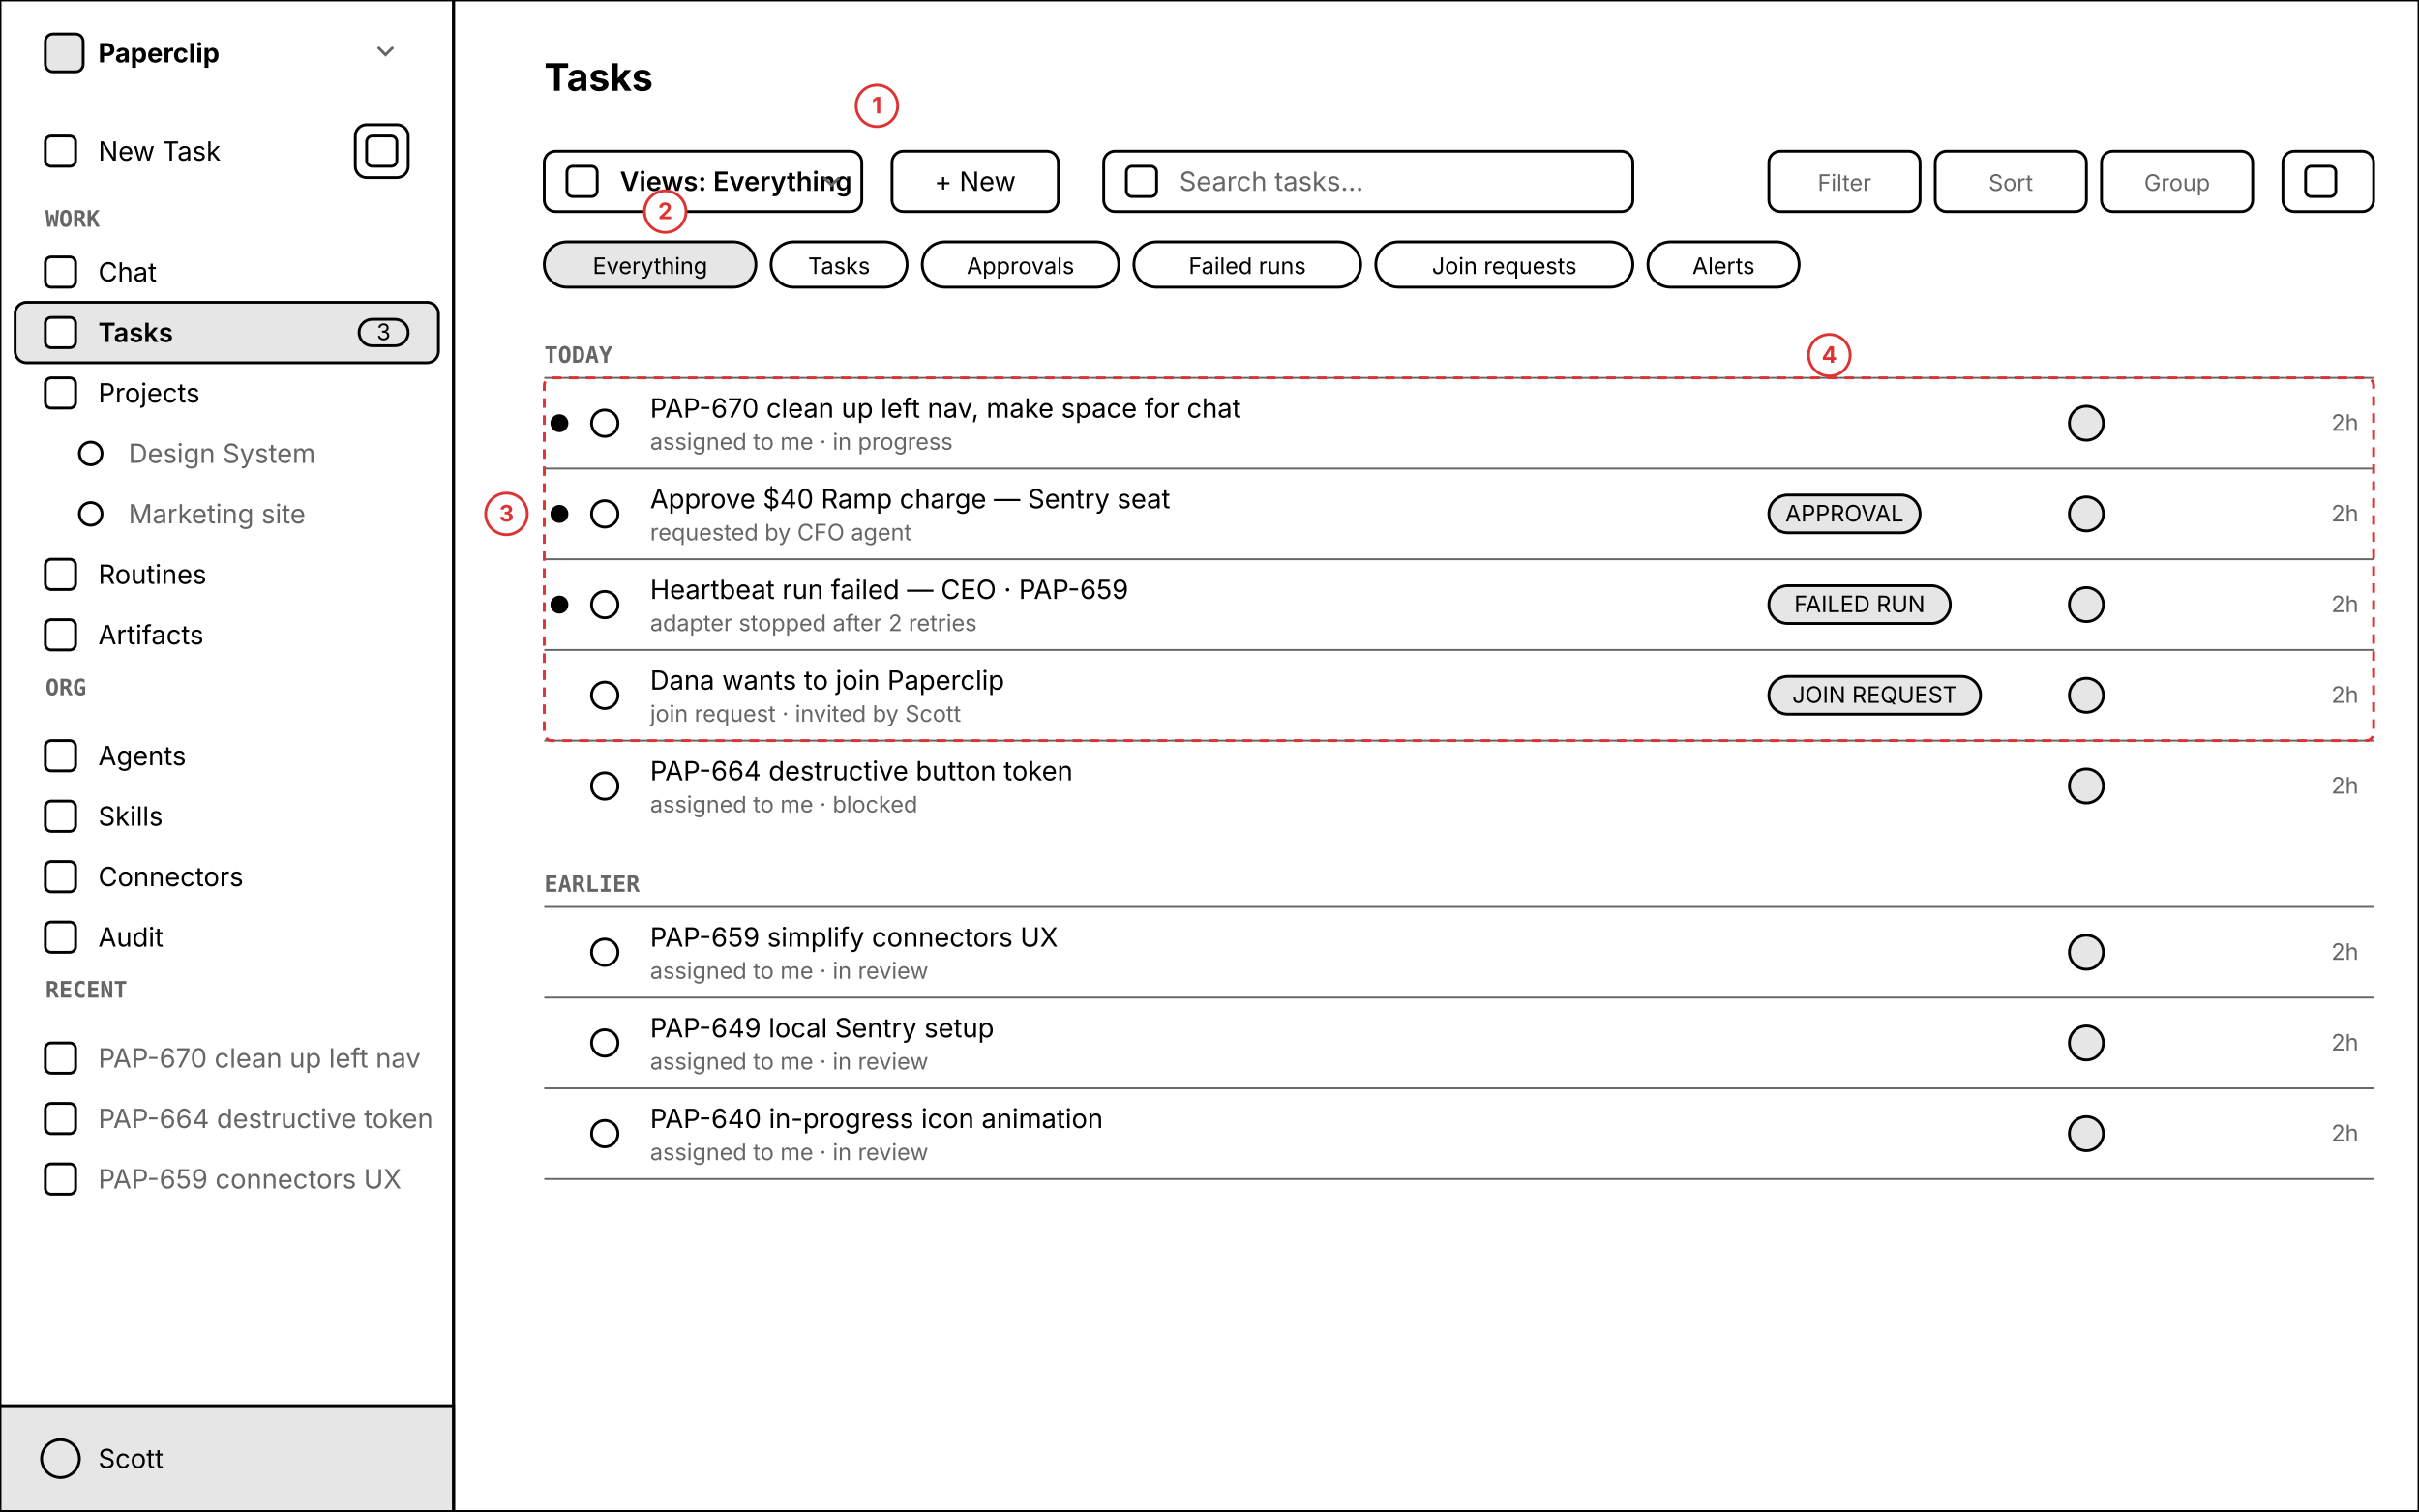
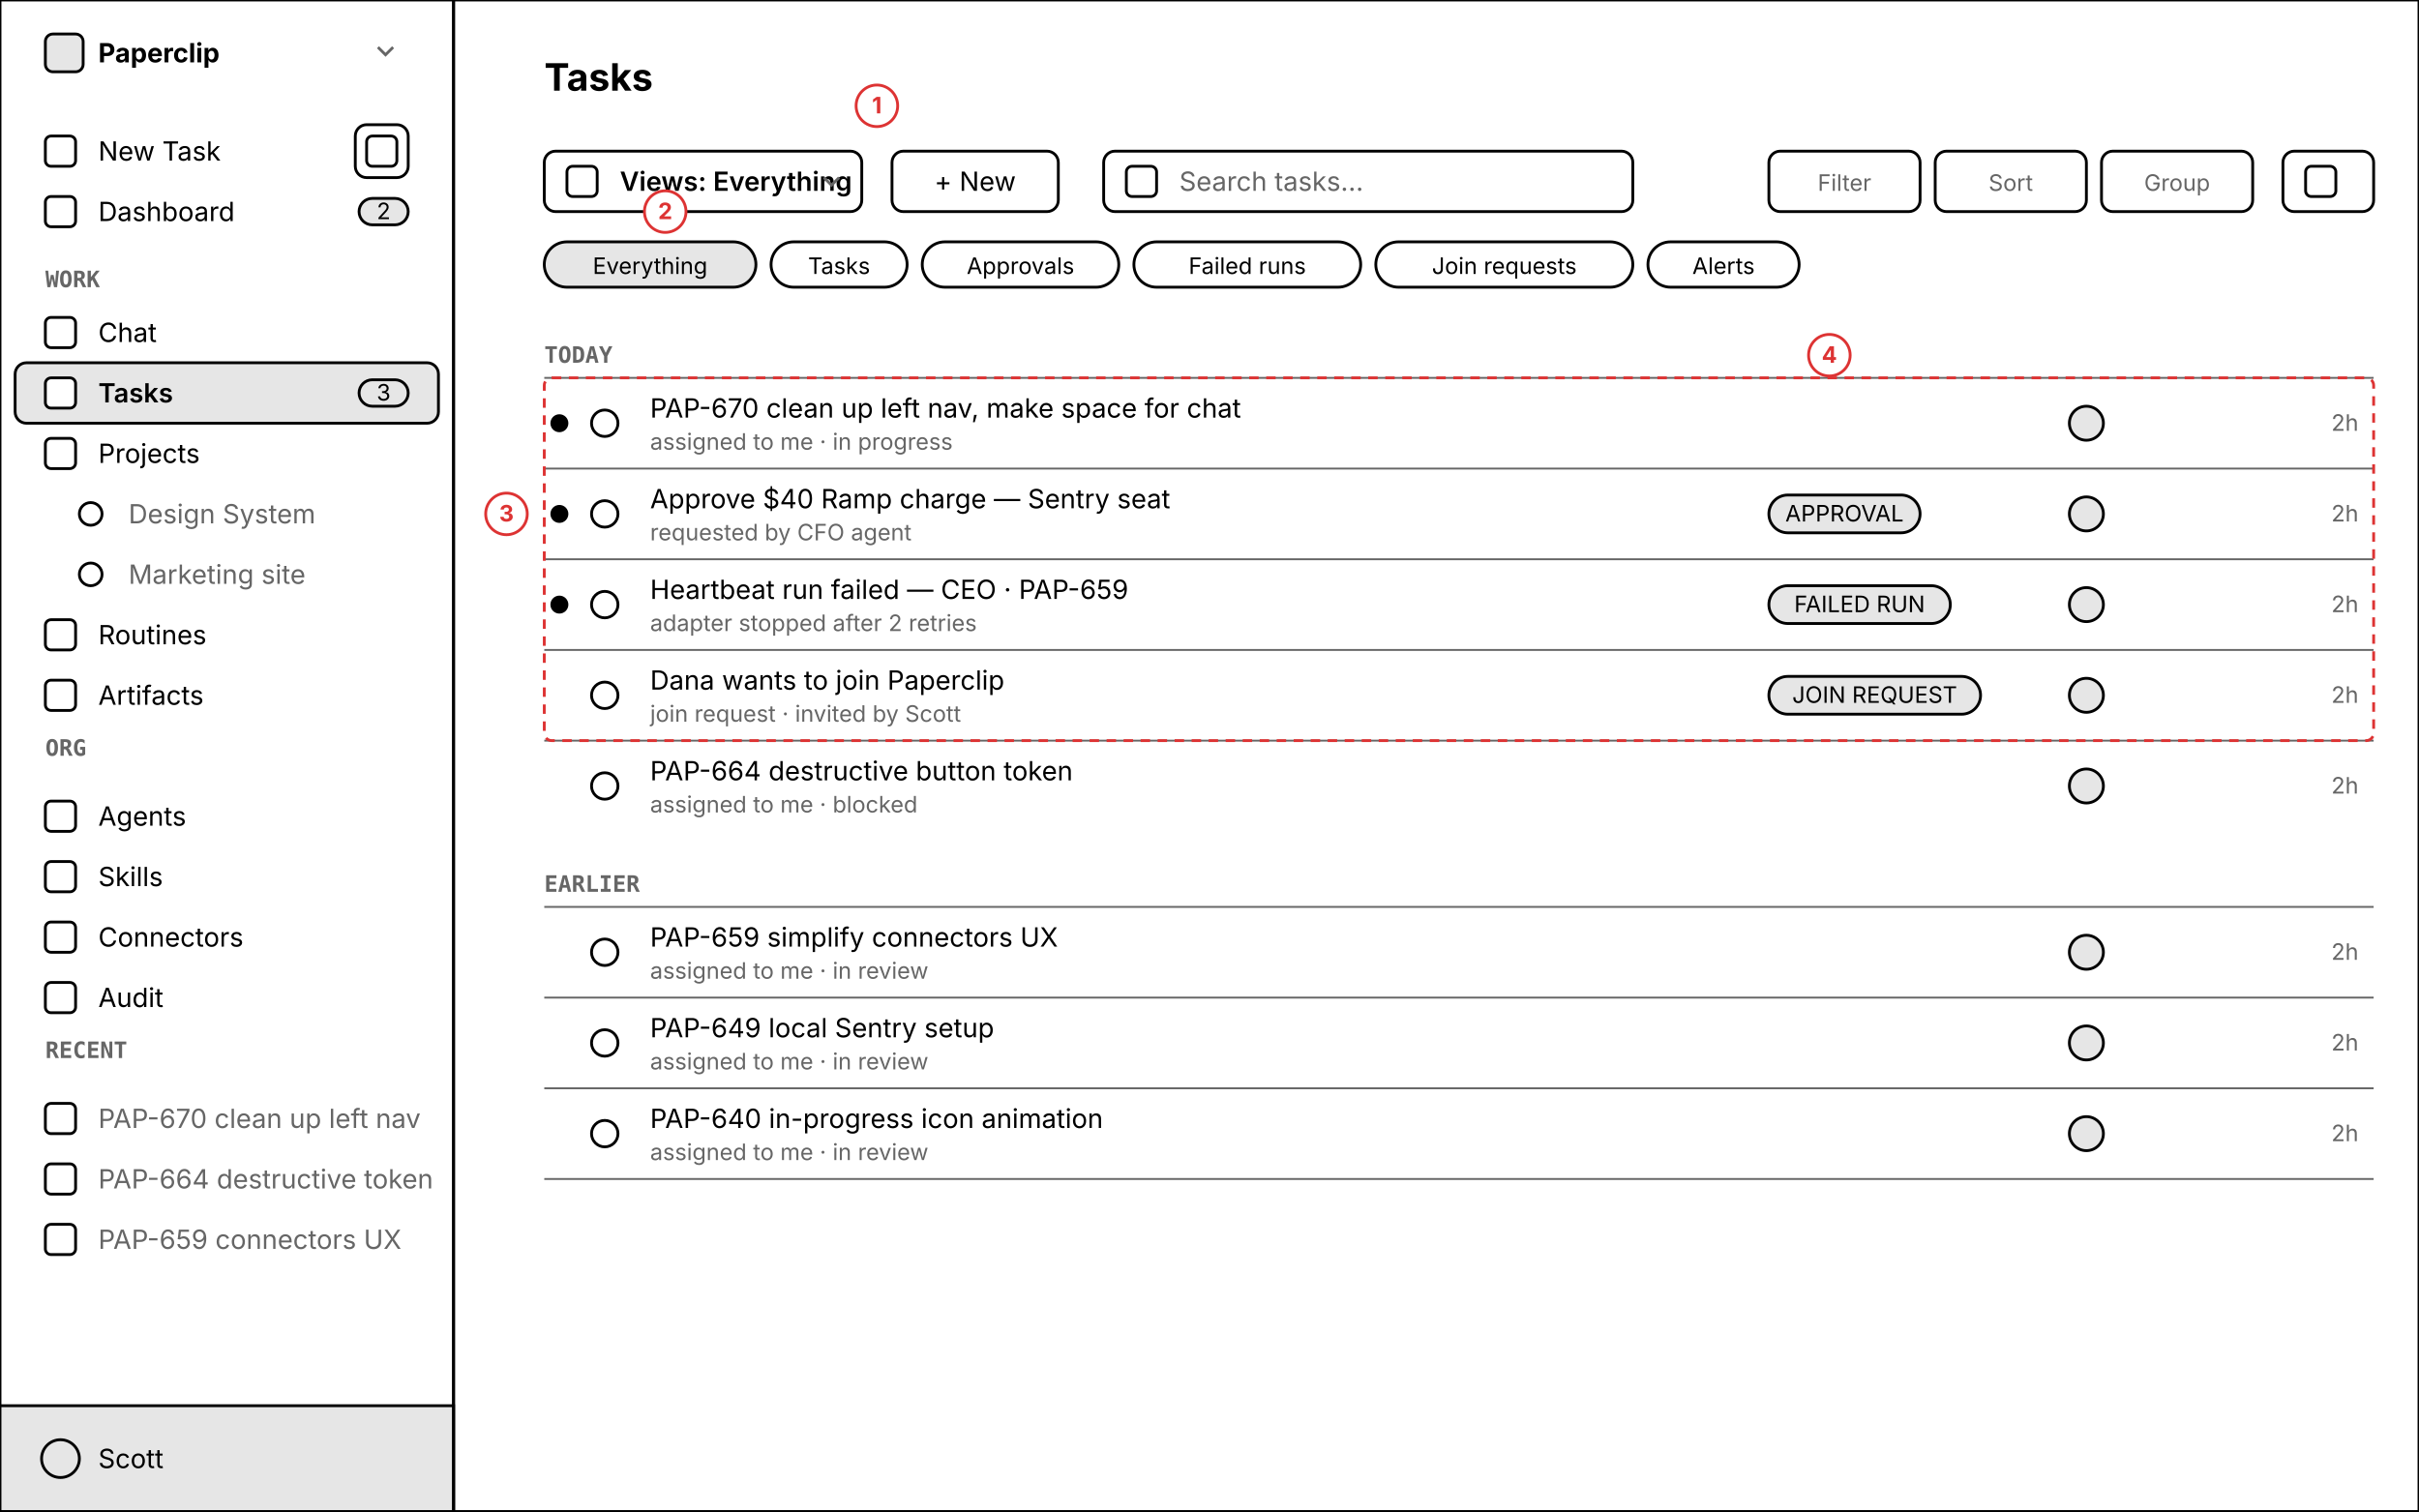
<svg xmlns="http://www.w3.org/2000/svg" width="1280" height="800" viewBox="0 0 1280 800" font-family="-apple-system, system-ui, sans-serif" fill="#fff" stroke="#000" stroke-width="1.5">
  <rect x="0" y="0" width="1280" height="800" />
  <rect x="0" y="0" width="240" height="800" rx="0" fill="#fff" stroke="#000" stroke-width="1.5" />
-   <rect x="8" y="12" width="224" height="32" rx="6" fill="none" stroke="none" stroke-width="1.5" />
  <rect x="24" y="18" width="20" height="20" rx="4" fill="#e6e6e6" stroke="#000" stroke-width="1.5" />
  <text x="52" y="33" font-size="14" text-anchor="start" stroke="none" fill="#000" font-weight="bold">Paperclip</text>
  <path d="M200,25 l4,4 l4,-4" fill="none" stroke="#666" stroke-width="1.5" />
  <rect x="24" y="72" width="16" height="16" rx="3" fill="#fff" stroke="#000" stroke-width="1.5" />
  <text x="52" y="85" font-size="14" text-anchor="start" stroke="none" fill="#000">New Task</text>
  <rect x="188" y="66" width="28" height="28" rx="6" fill="#fff" stroke="#000" stroke-width="1.5" />
  <rect x="194" y="72" width="16" height="16" rx="3" fill="#fff" stroke="#000" stroke-width="1.5" />
-   <text x="24" y="120" font-size="12" text-anchor="start" stroke="none" fill="#666" font-weight="600" font-family="ui-monospace, SFMono-Regular, monospace">WORK</text>
-   <rect x="24" y="136" width="16" height="16" rx="3" fill="#fff" stroke="#000" stroke-width="1.5" />
-   <text x="52" y="149" font-size="14" text-anchor="start" stroke="none" fill="#000">Chat</text>
-   <rect x="8" y="160" width="224" height="32" rx="6" fill="#e6e6e6" stroke="#000" stroke-width="1.5" />
+   <rect x="24" y="104" width="16" height="16" rx="3" fill="#fff" stroke="#000" stroke-width="1.5" />
+   <text x="52" y="117" font-size="14" text-anchor="start" stroke="none" fill="#000">Dashboard</text>
+   <rect x="190" y="105" width="26" height="14" rx="7" fill="#e6e6e6" stroke="#000" stroke-width="1.5" />
+   <text x="203" y="116" font-size="12" text-anchor="middle" stroke="none" fill="#000">2</text>
+   <text x="24" y="152" font-size="12" text-anchor="start" stroke="none" fill="#666" font-weight="600" font-family="ui-monospace, SFMono-Regular, monospace">WORK</text>
  <rect x="24" y="168" width="16" height="16" rx="3" fill="#fff" stroke="#000" stroke-width="1.5" />
-   <text x="52" y="181" font-size="14" text-anchor="start" stroke="none" fill="#000" font-weight="600">Tasks</text>
-   <rect x="190" y="169" width="26" height="14" rx="7" fill="#e6e6e6" stroke="#000" stroke-width="1.5" />
-   <text x="203" y="180" font-size="12" text-anchor="middle" stroke="none" fill="#000">3</text>
+   <text x="52" y="181" font-size="14" text-anchor="start" stroke="none" fill="#000">Chat</text>
+   <rect x="8" y="192" width="224" height="32" rx="6" fill="#e6e6e6" stroke="#000" stroke-width="1.5" />
  <rect x="24" y="200" width="16" height="16" rx="3" fill="#fff" stroke="#000" stroke-width="1.5" />
-   <text x="52" y="213" font-size="14" text-anchor="start" stroke="none" fill="#000">Projects</text>
-   <circle cx="48" cy="240" r="6" fill="#fff" stroke="#000" stroke-width="1.5" />
-   <text x="68" y="245" font-size="14" text-anchor="start" stroke="none" fill="#666">Design System</text>
+   <text x="52" y="213" font-size="14" text-anchor="start" stroke="none" fill="#000" font-weight="600">Tasks</text>
+   <rect x="190" y="201" width="26" height="14" rx="7" fill="#e6e6e6" stroke="#000" stroke-width="1.5" />
+   <text x="203" y="212" font-size="12" text-anchor="middle" stroke="none" fill="#000">3</text>
+   <rect x="24" y="232" width="16" height="16" rx="3" fill="#fff" stroke="#000" stroke-width="1.5" />
+   <text x="52" y="245" font-size="14" text-anchor="start" stroke="none" fill="#000">Projects</text>
  <circle cx="48" cy="272" r="6" fill="#fff" stroke="#000" stroke-width="1.5" />
-   <text x="68" y="277" font-size="14" text-anchor="start" stroke="none" fill="#666">Marketing site</text>
-   <rect x="24" y="296" width="16" height="16" rx="3" fill="#fff" stroke="#000" stroke-width="1.5" />
-   <text x="52" y="309" font-size="14" text-anchor="start" stroke="none" fill="#000">Routines</text>
+   <text x="68" y="277" font-size="14" text-anchor="start" stroke="none" fill="#666">Design System</text>
+   <circle cx="48" cy="304" r="6" fill="#fff" stroke="#000" stroke-width="1.5" />
+   <text x="68" y="309" font-size="14" text-anchor="start" stroke="none" fill="#666">Marketing site</text>
  <rect x="24" y="328" width="16" height="16" rx="3" fill="#fff" stroke="#000" stroke-width="1.5" />
-   <text x="52" y="341" font-size="14" text-anchor="start" stroke="none" fill="#000">Artifacts</text>
-   <text x="24" y="368" font-size="12" text-anchor="start" stroke="none" fill="#666" font-weight="600" font-family="ui-monospace, SFMono-Regular, monospace">ORG</text>
-   <rect x="24" y="392" width="16" height="16" rx="3" fill="#fff" stroke="#000" stroke-width="1.5" />
-   <text x="52" y="405" font-size="14" text-anchor="start" stroke="none" fill="#000">Agents</text>
+   <text x="52" y="341" font-size="14" text-anchor="start" stroke="none" fill="#000">Routines</text>
+   <rect x="24" y="360" width="16" height="16" rx="3" fill="#fff" stroke="#000" stroke-width="1.5" />
+   <text x="52" y="373" font-size="14" text-anchor="start" stroke="none" fill="#000">Artifacts</text>
+   <text x="24" y="400" font-size="12" text-anchor="start" stroke="none" fill="#666" font-weight="600" font-family="ui-monospace, SFMono-Regular, monospace">ORG</text>
  <rect x="24" y="424" width="16" height="16" rx="3" fill="#fff" stroke="#000" stroke-width="1.5" />
-   <text x="52" y="437" font-size="14" text-anchor="start" stroke="none" fill="#000">Skills</text>
+   <text x="52" y="437" font-size="14" text-anchor="start" stroke="none" fill="#000">Agents</text>
  <rect x="24" y="456" width="16" height="16" rx="3" fill="#fff" stroke="#000" stroke-width="1.5" />
-   <text x="52" y="469" font-size="14" text-anchor="start" stroke="none" fill="#000">Connectors</text>
+   <text x="52" y="469" font-size="14" text-anchor="start" stroke="none" fill="#000">Skills</text>
  <rect x="24" y="488" width="16" height="16" rx="3" fill="#fff" stroke="#000" stroke-width="1.5" />
-   <text x="52" y="501" font-size="14" text-anchor="start" stroke="none" fill="#000">Audit</text>
-   <text x="24" y="528" font-size="12" text-anchor="start" stroke="none" fill="#666" font-weight="600" font-family="ui-monospace, SFMono-Regular, monospace">RECENT</text>
-   <rect x="24" y="552" width="16" height="16" rx="3" fill="#fff" stroke="#000" stroke-width="1.5" />
-   <text x="52" y="565" font-size="14" text-anchor="start" stroke="none" fill="#666">PAP-670 clean up left nav</text>
+   <text x="52" y="501" font-size="14" text-anchor="start" stroke="none" fill="#000">Connectors</text>
+   <rect x="24" y="520" width="16" height="16" rx="3" fill="#fff" stroke="#000" stroke-width="1.5" />
+   <text x="52" y="533" font-size="14" text-anchor="start" stroke="none" fill="#000">Audit</text>
+   <text x="24" y="560" font-size="12" text-anchor="start" stroke="none" fill="#666" font-weight="600" font-family="ui-monospace, SFMono-Regular, monospace">RECENT</text>
  <rect x="24" y="584" width="16" height="16" rx="3" fill="#fff" stroke="#000" stroke-width="1.5" />
-   <text x="52" y="597" font-size="14" text-anchor="start" stroke="none" fill="#666">PAP-664 destructive token</text>
+   <text x="52" y="597" font-size="14" text-anchor="start" stroke="none" fill="#666">PAP-670 clean up left nav</text>
  <rect x="24" y="616" width="16" height="16" rx="3" fill="#fff" stroke="#000" stroke-width="1.5" />
-   <text x="52" y="629" font-size="14" text-anchor="start" stroke="none" fill="#666">PAP-659 connectors UX</text>
+   <text x="52" y="629" font-size="14" text-anchor="start" stroke="none" fill="#666">PAP-664 destructive token</text>
+   <rect x="24" y="648" width="16" height="16" rx="3" fill="#fff" stroke="#000" stroke-width="1.5" />
+   <text x="52" y="661" font-size="14" text-anchor="start" stroke="none" fill="#666">PAP-659 connectors UX</text>
  <rect x="0" y="744" width="240" height="56" rx="0" fill="#e6e6e6" stroke="#000" stroke-width="1.5" />
  <circle cx="32" cy="772" r="10" fill="#e6e6e6" stroke="#000" stroke-width="1.5" />
  <text x="52" y="777" font-size="14" text-anchor="start" stroke="none" fill="#000">Scott</text>
  <line x1="240" y1="0" x2="240" y2="800" stroke="#000" stroke-width="1.5" />
  <text x="288" y="48" font-size="20" text-anchor="start" stroke="none" fill="#000" font-weight="bold">Tasks</text>
  <rect x="288" y="80" width="168" height="32" rx="6" fill="#fff" stroke="#000" stroke-width="1.5" />
  <rect x="300" y="88" width="16" height="16" rx="3" fill="#fff" stroke="#000" stroke-width="1.5" />
  <text x="328" y="101" font-size="14" text-anchor="start" stroke="none" fill="#000" font-weight="600">Views: Everything</text>
  <path d="M436,94 l4,4 l4,-4" fill="none" stroke="#666" stroke-width="1.5" />
  <rect x="472" y="80" width="88" height="32" rx="6" fill="#fff" stroke="#000" stroke-width="1.5" />
  <text x="516" y="101" font-size="14" text-anchor="middle" stroke="none" fill="#000">+ New</text>
  <rect x="584" y="80" width="280" height="32" rx="6" fill="#fff" stroke="#000" stroke-width="1.5" />
  <rect x="596" y="88" width="16" height="16" rx="3" fill="#fff" stroke="#000" stroke-width="1.5" />
  <text x="624" y="101" font-size="14" text-anchor="start" stroke="none" fill="#666">Search tasks…</text>
  <rect x="936" y="80" width="80" height="32" rx="6" fill="#fff" stroke="#000" stroke-width="1.5" />
  <text x="976" y="101" font-size="12" text-anchor="middle" stroke="none" fill="#666">Filter</text>
  <rect x="1024" y="80" width="80" height="32" rx="6" fill="#fff" stroke="#000" stroke-width="1.5" />
  <text x="1064" y="101" font-size="12" text-anchor="middle" stroke="none" fill="#666">Sort</text>
  <rect x="1112" y="80" width="80" height="32" rx="6" fill="#fff" stroke="#000" stroke-width="1.5" />
  <text x="1152" y="101" font-size="12" text-anchor="middle" stroke="none" fill="#666">Group</text>
  <rect x="1208" y="80" width="48" height="32" rx="6" fill="#fff" stroke="#000" stroke-width="1.5" />
  <rect x="1220" y="88" width="16" height="16" rx="3" fill="#fff" stroke="#000" stroke-width="1.5" />
  <rect x="288" y="128" width="112" height="24" rx="12" fill="#e6e6e6" stroke="#000" stroke-width="1.5" />
  <text x="344.0" y="145" font-size="12" text-anchor="middle" stroke="none" fill="#000">Everything</text>
  <rect x="408" y="128" width="72" height="24" rx="12" fill="#fff" stroke="#000" stroke-width="1.5" />
  <text x="444.0" y="145" font-size="12" text-anchor="middle" stroke="none" fill="#000">Tasks</text>
  <rect x="488" y="128" width="104" height="24" rx="12" fill="#fff" stroke="#000" stroke-width="1.5" />
  <text x="540.0" y="145" font-size="12" text-anchor="middle" stroke="none" fill="#000">Approvals</text>
  <rect x="600" y="128" width="120" height="24" rx="12" fill="#fff" stroke="#000" stroke-width="1.5" />
  <text x="660.0" y="145" font-size="12" text-anchor="middle" stroke="none" fill="#000">Failed runs</text>
  <rect x="728" y="128" width="136" height="24" rx="12" fill="#fff" stroke="#000" stroke-width="1.5" />
  <text x="796.0" y="145" font-size="12" text-anchor="middle" stroke="none" fill="#000">Join requests</text>
  <rect x="872" y="128" width="80" height="24" rx="12" fill="#fff" stroke="#000" stroke-width="1.5" />
  <text x="912.0" y="145" font-size="12" text-anchor="middle" stroke="none" fill="#000">Alerts</text>
  <text x="288" y="192" font-size="12" text-anchor="start" stroke="none" fill="#666" font-weight="600" font-family="ui-monospace, SFMono-Regular, monospace">TODAY</text>
  <line x1="288" y1="200" x2="1256" y2="200" stroke="#666" stroke-width="1" />
  <circle cx="296" cy="224" r="4" fill="#000" stroke="#000" stroke-width="1.5" />
  <circle cx="320" cy="224" r="7" fill="#fff" stroke="#000" stroke-width="1.5" />
  <text x="344" y="221" font-size="14" text-anchor="start" stroke="none" fill="#000">PAP-670 clean up left nav, make space for chat</text>
  <text x="344" y="238" font-size="12" text-anchor="start" stroke="none" fill="#666">assigned to me · in progress</text>
  <circle cx="1104" cy="224" r="9" fill="#e6e6e6" stroke="#000" stroke-width="1.5" />
  <text x="1248" y="228" font-size="12" text-anchor="end" stroke="none" fill="#666">2h</text>
  <line x1="288" y1="248" x2="1256" y2="248" stroke="#666" stroke-width="1" />
  <circle cx="296" cy="272" r="4" fill="#000" stroke="#000" stroke-width="1.5" />
  <circle cx="320" cy="272" r="7" fill="#fff" stroke="#000" stroke-width="1.5" />
  <text x="344" y="269" font-size="14" text-anchor="start" stroke="none" fill="#000">Approve $40 Ramp charge — Sentry seat</text>
  <text x="344" y="286" font-size="12" text-anchor="start" stroke="none" fill="#666">requested by CFO agent</text>
  <rect x="936" y="262" width="80" height="20" rx="10" fill="#e6e6e6" stroke="#000" stroke-width="1.5" />
  <text x="976.0" y="276" font-size="12" text-anchor="middle" stroke="none" fill="#000">APPROVAL</text>
  <circle cx="1104" cy="272" r="9" fill="#e6e6e6" stroke="#000" stroke-width="1.5" />
  <text x="1248" y="276" font-size="12" text-anchor="end" stroke="none" fill="#666">2h</text>
  <line x1="288" y1="296" x2="1256" y2="296" stroke="#666" stroke-width="1" />
  <circle cx="296" cy="320" r="4" fill="#000" stroke="#000" stroke-width="1.5" />
  <circle cx="320" cy="320" r="7" fill="#fff" stroke="#000" stroke-width="1.5" />
  <text x="344" y="317" font-size="14" text-anchor="start" stroke="none" fill="#000">Heartbeat run failed — CEO · PAP-659</text>
  <text x="344" y="334" font-size="12" text-anchor="start" stroke="none" fill="#666">adapter stopped after 2 retries</text>
  <rect x="936" y="310" width="96" height="20" rx="10" fill="#e6e6e6" stroke="#000" stroke-width="1.5" />
  <text x="984.0" y="324" font-size="12" text-anchor="middle" stroke="none" fill="#000">FAILED RUN</text>
  <circle cx="1104" cy="320" r="9" fill="#e6e6e6" stroke="#000" stroke-width="1.5" />
  <text x="1248" y="324" font-size="12" text-anchor="end" stroke="none" fill="#666">2h</text>
  <line x1="288" y1="344" x2="1256" y2="344" stroke="#666" stroke-width="1" />
  <circle cx="320" cy="368" r="7" fill="#fff" stroke="#000" stroke-width="1.5" />
  <text x="344" y="365" font-size="14" text-anchor="start" stroke="none" fill="#000">Dana wants to join Paperclip</text>
  <text x="344" y="382" font-size="12" text-anchor="start" stroke="none" fill="#666">join request · invited by Scott</text>
  <rect x="936" y="358" width="112" height="20" rx="10" fill="#e6e6e6" stroke="#000" stroke-width="1.5" />
  <text x="992.0" y="372" font-size="12" text-anchor="middle" stroke="none" fill="#000">JOIN REQUEST</text>
  <circle cx="1104" cy="368" r="9" fill="#e6e6e6" stroke="#000" stroke-width="1.5" />
  <text x="1248" y="372" font-size="12" text-anchor="end" stroke="none" fill="#666">2h</text>
  <line x1="288" y1="392" x2="1256" y2="392" stroke="#666" stroke-width="1" />
  <circle cx="320" cy="416" r="7" fill="#fff" stroke="#000" stroke-width="1.5" />
  <text x="344" y="413" font-size="14" text-anchor="start" stroke="none" fill="#000">PAP-664 destructive button token</text>
  <text x="344" y="430" font-size="12" text-anchor="start" stroke="none" fill="#666">assigned to me · blocked</text>
  <circle cx="1104" cy="416" r="9" fill="#e6e6e6" stroke="#000" stroke-width="1.5" />
  <text x="1248" y="420" font-size="12" text-anchor="end" stroke="none" fill="#666">2h</text>
  <text x="288" y="472" font-size="12" text-anchor="start" stroke="none" fill="#666" font-weight="600" font-family="ui-monospace, SFMono-Regular, monospace">EARLIER</text>
  <line x1="288" y1="480" x2="1256" y2="480" stroke="#666" stroke-width="1" />
  <circle cx="320" cy="504" r="7" fill="#fff" stroke="#000" stroke-width="1.5" />
  <text x="344" y="501" font-size="14" text-anchor="start" stroke="none" fill="#000">PAP-659 simplify connectors UX</text>
  <text x="344" y="518" font-size="12" text-anchor="start" stroke="none" fill="#666">assigned to me · in review</text>
  <circle cx="1104" cy="504" r="9" fill="#e6e6e6" stroke="#000" stroke-width="1.5" />
  <text x="1248" y="508" font-size="12" text-anchor="end" stroke="none" fill="#666">2h</text>
  <line x1="288" y1="528" x2="1256" y2="528" stroke="#666" stroke-width="1" />
  <circle cx="320" cy="552" r="7" fill="#fff" stroke="#000" stroke-width="1.5" />
  <text x="344" y="549" font-size="14" text-anchor="start" stroke="none" fill="#000">PAP-649 local Sentry setup</text>
  <text x="344" y="566" font-size="12" text-anchor="start" stroke="none" fill="#666">assigned to me · in review</text>
  <circle cx="1104" cy="552" r="9" fill="#e6e6e6" stroke="#000" stroke-width="1.5" />
  <text x="1248" y="556" font-size="12" text-anchor="end" stroke="none" fill="#666">2h</text>
  <line x1="288" y1="576" x2="1256" y2="576" stroke="#666" stroke-width="1" />
  <circle cx="320" cy="600" r="7" fill="#fff" stroke="#000" stroke-width="1.5" />
  <text x="344" y="597" font-size="14" text-anchor="start" stroke="none" fill="#000">PAP-640 in-progress icon animation</text>
  <text x="344" y="614" font-size="12" text-anchor="start" stroke="none" fill="#666">assigned to me · in review</text>
  <circle cx="1104" cy="600" r="9" fill="#e6e6e6" stroke="#000" stroke-width="1.5" />
  <text x="1248" y="604" font-size="12" text-anchor="end" stroke="none" fill="#666">2h</text>
  <line x1="288" y1="624" x2="1256" y2="624" stroke="#666" stroke-width="1" />
  <rect x="288" y="200" width="968" height="192" rx="4" fill="none" stroke="#d33" stroke-width="1.5" stroke-dasharray="5 4" />
  <circle cx="464" cy="56" r="11" fill="#fff" stroke="#d33" stroke-width="1.5" />
  <text x="464" y="60" font-size="12" text-anchor="middle" stroke="none" fill="#d33" font-weight="bold">1</text>
  <circle cx="352" cy="112" r="11" fill="#fff" stroke="#d33" stroke-width="1.5" />
  <text x="352" y="116" font-size="12" text-anchor="middle" stroke="none" fill="#d33" font-weight="bold">2</text>
  <circle cx="268" cy="272" r="11" fill="#fff" stroke="#d33" stroke-width="1.5" />
  <text x="268" y="276" font-size="12" text-anchor="middle" stroke="none" fill="#d33" font-weight="bold">3</text>
  <circle cx="968" cy="188" r="11" fill="#fff" stroke="#d33" stroke-width="1.5" />
  <text x="968" y="192" font-size="12" text-anchor="middle" stroke="none" fill="#d33" font-weight="bold">4</text>
</svg>
